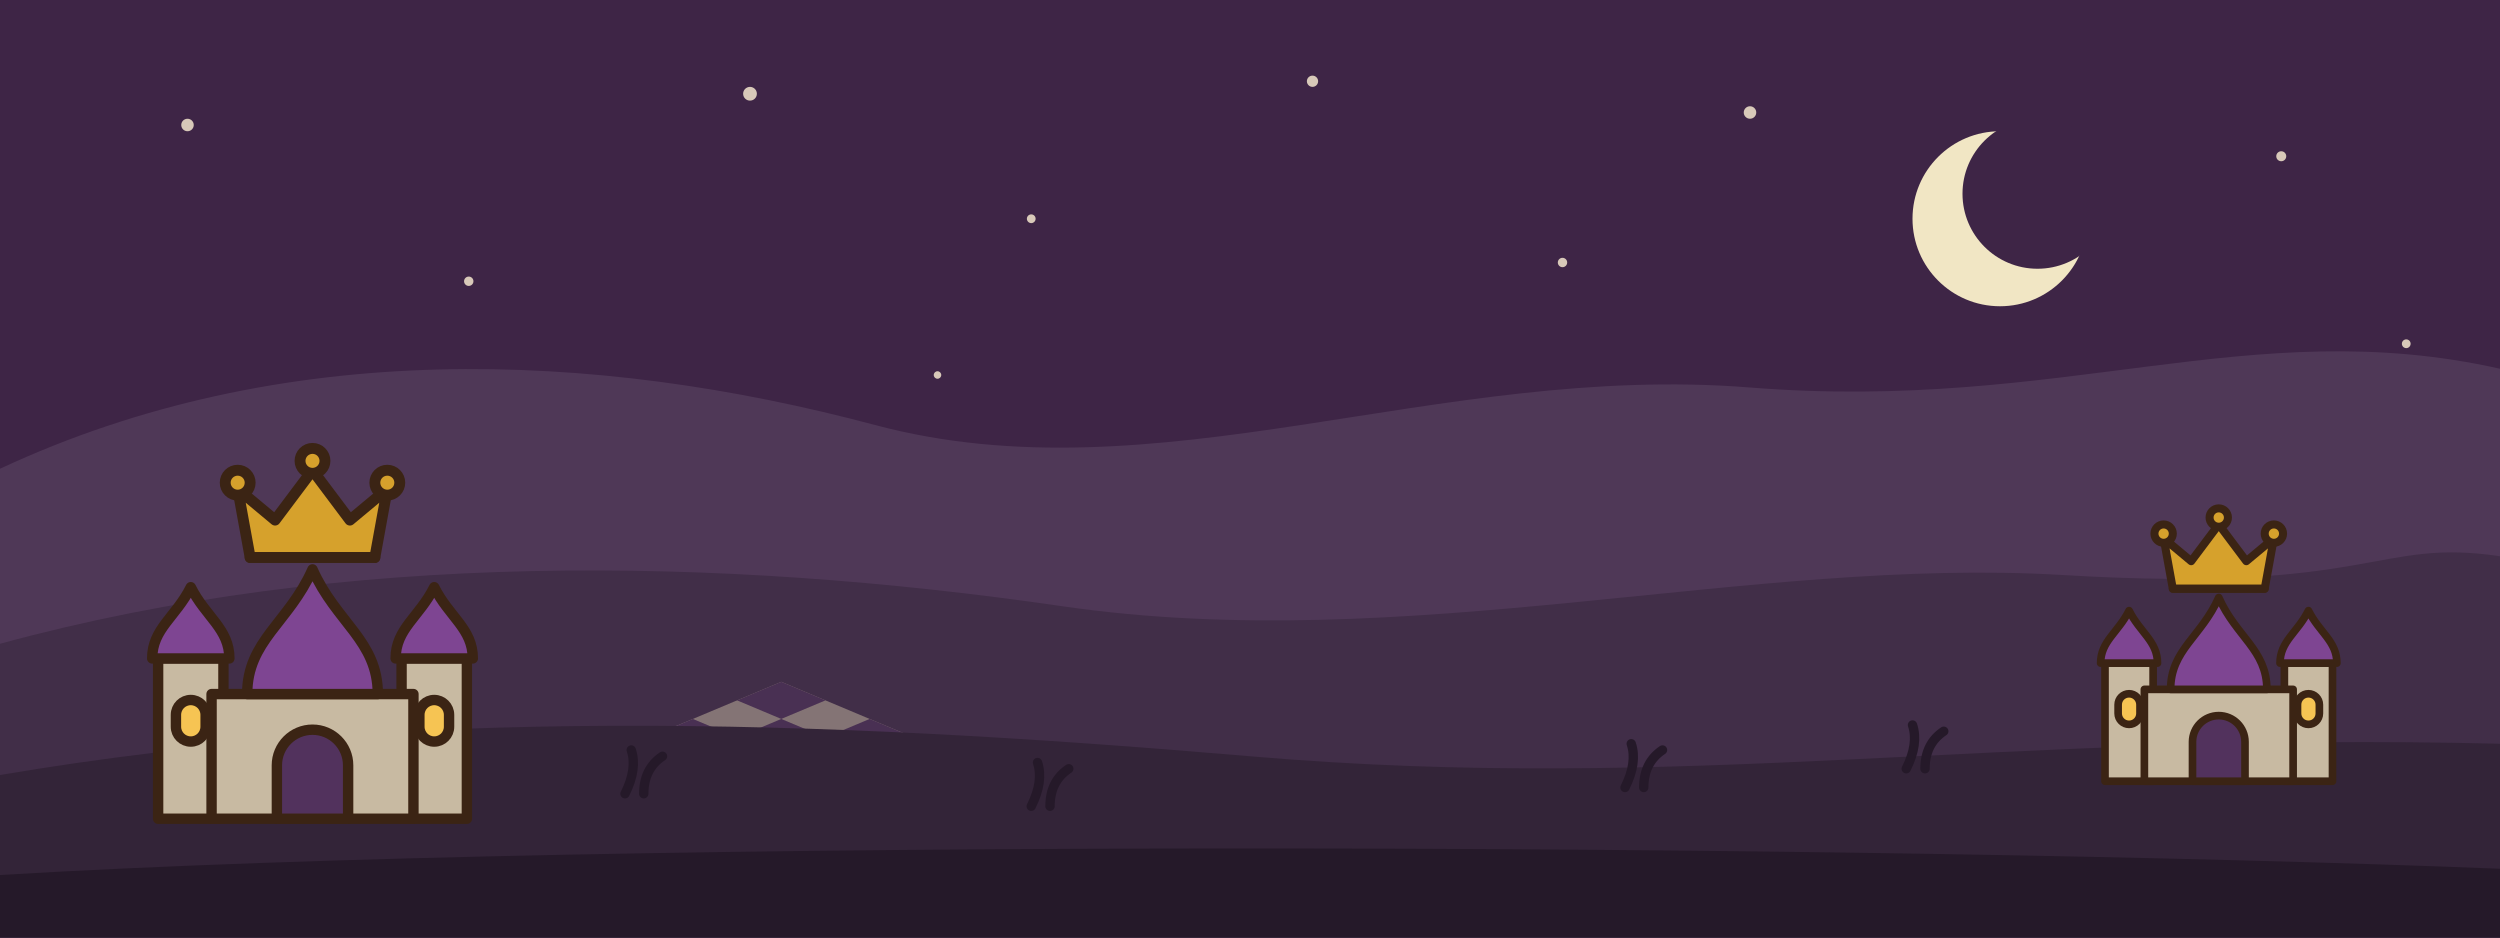
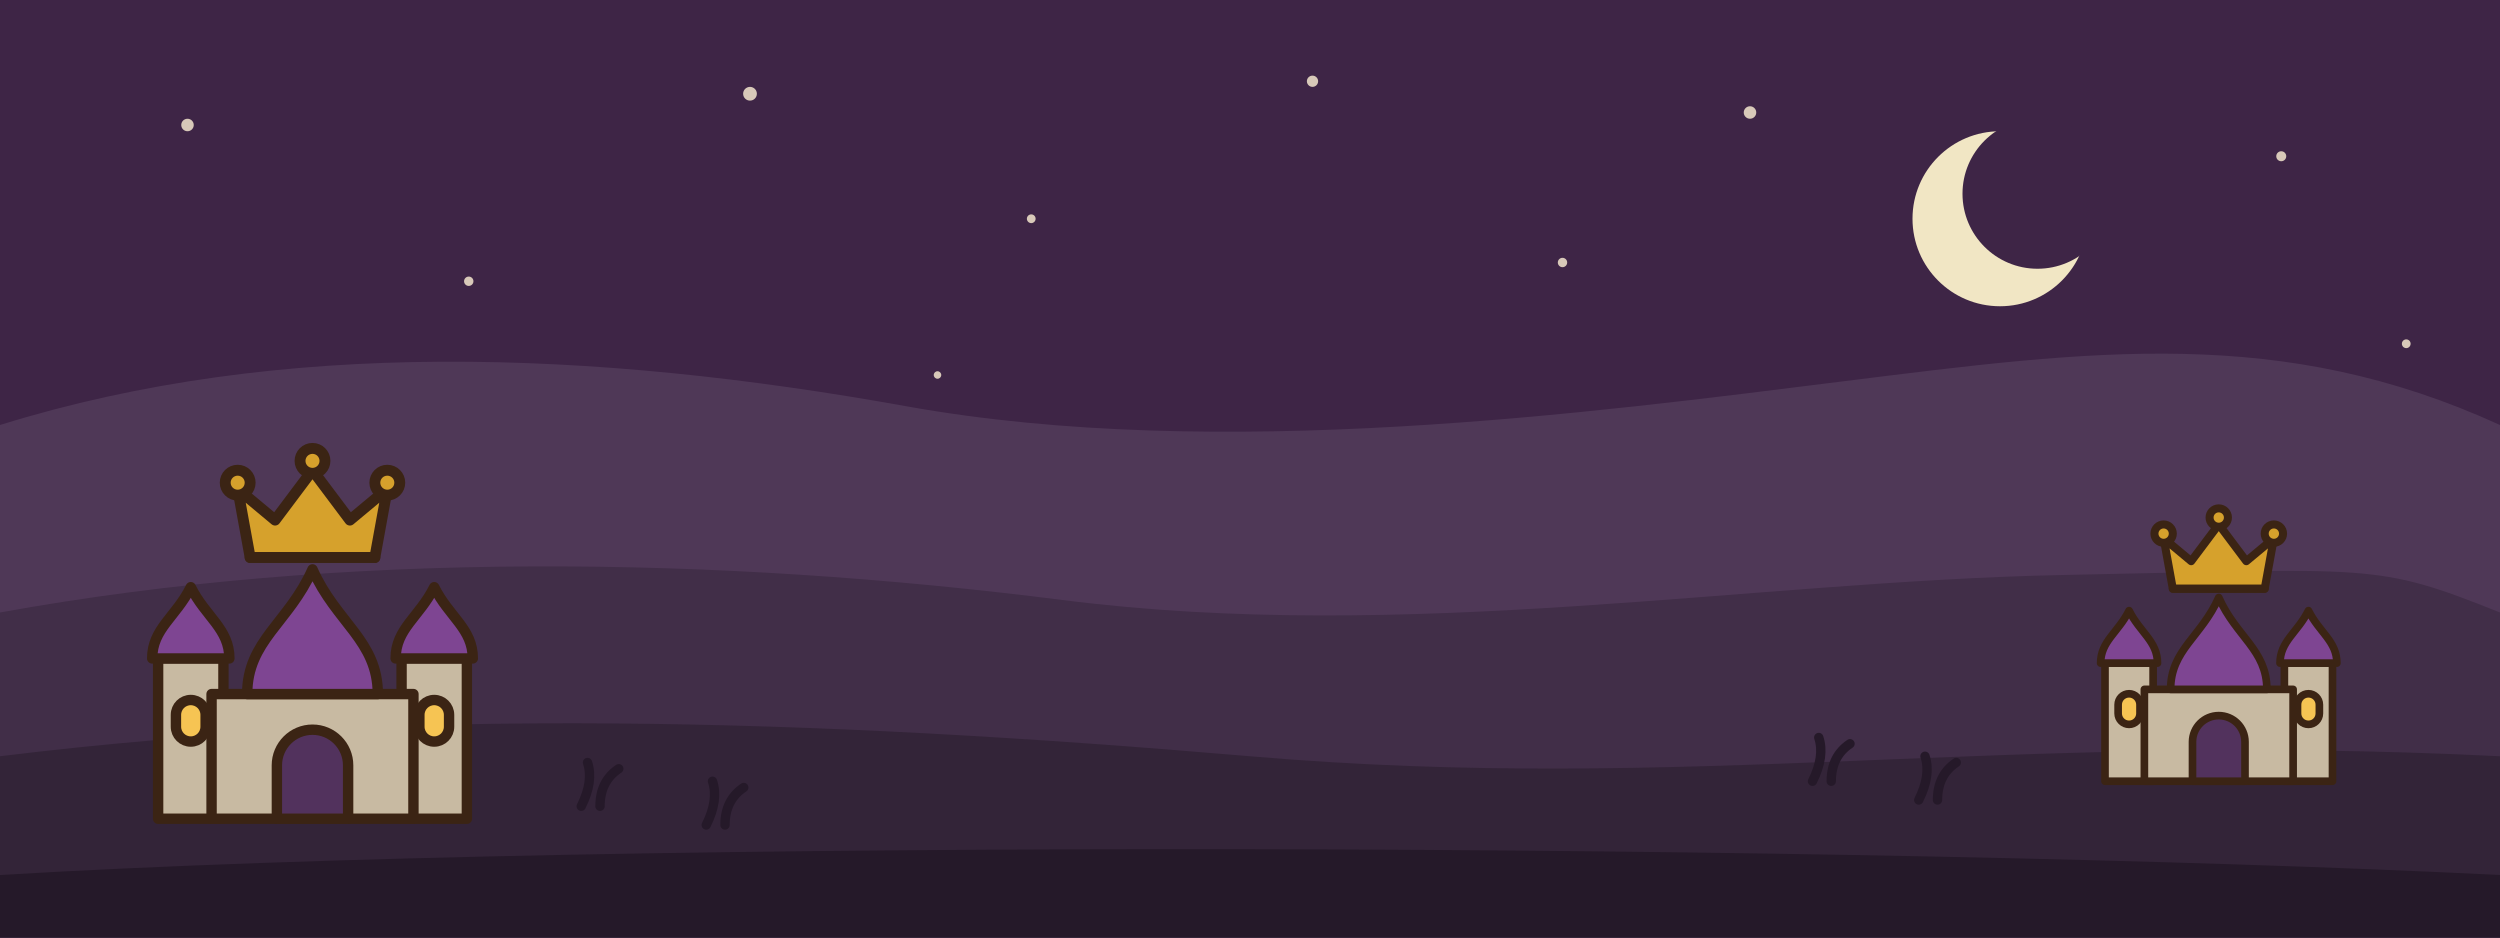
<svg xmlns="http://www.w3.org/2000/svg" viewBox="0 0 800 300" role="img" aria-labelledby="t">
  <rect width="800" height="300" fill="#3e2546" />
  <g fill="#fff3d6" opacity=".8">
    <circle cx="60" cy="40" r="2" />
    <circle cx="150" cy="90" r="1.5" />
    <circle cx="240" cy="30" r="2.2" />
    <circle cx="330" cy="70" r="1.4" />
    <circle cx="420" cy="26" r="1.8" />
    <circle cx="500" cy="84" r="1.5" />
    <circle cx="560" cy="36" r="2" />
    <circle cx="730" cy="50" r="1.6" />
    <circle cx="770" cy="110" r="1.4" />
    <circle cx="300" cy="120" r="1.2" />
    <circle cx="90" cy="130" r="1.3" />
  </g>
  <circle cx="640" cy="70" r="28" fill="#f1e6c4" />
  <circle cx="652" cy="62" r="24" fill="#3e2546" />
-   <path d="M0 150C90 108 190 112 280 136S460 116 560 124 720 100 800 118V300H0Z" fill="#4f3857" />
-   <path d="M0 206C110 176 230 178 340 194S560 178 660 184 760 172 800 178V300H0Z" fill="#412e48" />
-   <g transform="translate(250 236) scale(1 .42) rotate(45)" opacity=".5">
+   <path d="M0 136C90 108 190 112 290 130S510 132 590 122 730 104 800 136V300H0Z" fill="#4f3857" />
+   <path d="M0 196C110 176 230 178 340 192S560 186 660 184 760 180 800 196V300H0Z" fill="#412e48" />
+   <g transform="translate(196 250) scale(1 .42) rotate(45)" opacity=".5">
    <rect x="-30" y="-30" width="60" height="60" fill="#c8baa2" />
    <path d="M-30-30h20v20h-20zM10-30h20v20H10zM-10-10h20v20h-20zM-30 10h20v20h-20zM10 10h20v20H10z" fill="#52325d" />
  </g>
-   <path d="M0 248C130 226 260 230 400 242S640 234 800 238V300H0Z" fill="#332438" />
+   <path d="M0 242C130 226 260 230 400 242S640 234 800 242V300H0Z" fill="#332438" />
  <g transform="translate(5.0 119.5) scale(0.95)">
    <g stroke="#3b2414" stroke-width="3.5" stroke-linejoin="round" stroke-linecap="round">
      <path d="M48 150V96H70V150Z" fill="#c8baa2" />
      <path d="M130 150V96H152V150Z" fill="#c8baa2" />
      <path d="M46 96C46 86 54 82 59 72C64 82 72 86 72 96Z" fill="#7e4592" />
      <path d="M128 96C128 86 136 82 141 72C146 82 154 86 154 96Z" fill="#7e4592" />
      <path d="M66 150V108H134V150Z" fill="#c8baa2" />
      <path d="M78 108C78 90 92 84 100 66C108 84 122 90 122 108Z" fill="#7e4592" />
      <path d="M88 150V132A12 12 0 0 1 112 132V150Z" fill="#52325d" />
      <rect x="54" y="110" width="10" height="14" rx="5" fill="#f6c453" />
      <rect x="136" y="110" width="10" height="14" rx="5" fill="#f6c453" />
      <g transform="translate(100 62) scale(1.05)">
        <path d="M-20 0L-24-22L-12-12L0-28L12-12L24-22L20 0Z" fill="#d6a12c" />
        <g fill="#d6a12c">
          <circle cx="-24" cy="-24" r="4" />
          <circle cy="-31" r="4" />
          <circle cx="24" cy="-24" r="4" />
        </g>
        <path d="M-20 0H20" fill="none" />
      </g>
    </g>
  </g>
  <g transform="translate(640.0 145.0) scale(0.7)">
    <g stroke="#3b2414" stroke-width="3.5" stroke-linejoin="round" stroke-linecap="round">
      <path d="M48 150V96H70V150Z" fill="#c8baa2" />
      <path d="M130 150V96H152V150Z" fill="#c8baa2" />
      <path d="M46 96C46 86 54 82 59 72C64 82 72 86 72 96Z" fill="#7e4592" />
      <path d="M128 96C128 86 136 82 141 72C146 82 154 86 154 96Z" fill="#7e4592" />
      <path d="M66 150V108H134V150Z" fill="#c8baa2" />
      <path d="M78 108C78 90 92 84 100 66C108 84 122 90 122 108Z" fill="#7e4592" />
      <path d="M88 150V132A12 12 0 0 1 112 132V150Z" fill="#52325d" />
      <rect x="54" y="110" width="10" height="14" rx="5" fill="#f6c453" />
      <rect x="136" y="110" width="10" height="14" rx="5" fill="#f6c453" />
      <g transform="translate(100 62) scale(1.05)">
        <path d="M-20 0L-24-22L-12-12L0-28L12-12L24-22L20 0Z" fill="#d6a12c" />
        <g fill="#d6a12c">
          <circle cx="-24" cy="-24" r="4" />
          <circle cy="-31" r="4" />
          <circle cx="24" cy="-24" r="4" />
        </g>
        <path d="M-20 0H20" fill="none" />
      </g>
    </g>
  </g>
-   <path d="M200 254q4-8 2-14M206 254q0-8 6-12M520 252q4-8 2-14M526 252q0-8 6-12M610 246q4-8 2-14M616 246q0-8 6-12M330 258q4-8 2-14M336 258q0-8 6-12" fill="none" stroke="#251929" stroke-width="3" stroke-linecap="round" />
-   <path d="M0 280C200 268 600 270 800 278V300H0Z" fill="#251929" />
+   <path d="M186 258q4-8 2-14M192 258q0-8 6-12M226 264q4-8 2-14M232 264q0-8 6-12M580 250q4-8 2-14M586 250q0-8 6-12M614 256q4-8 2-14M620 256q0-8 6-12" fill="none" stroke="#251929" stroke-width="3" stroke-linecap="round" />
+   <path d="M0 280C200 268 600 270 800 280V300H0Z" fill="#251929" />
</svg>
